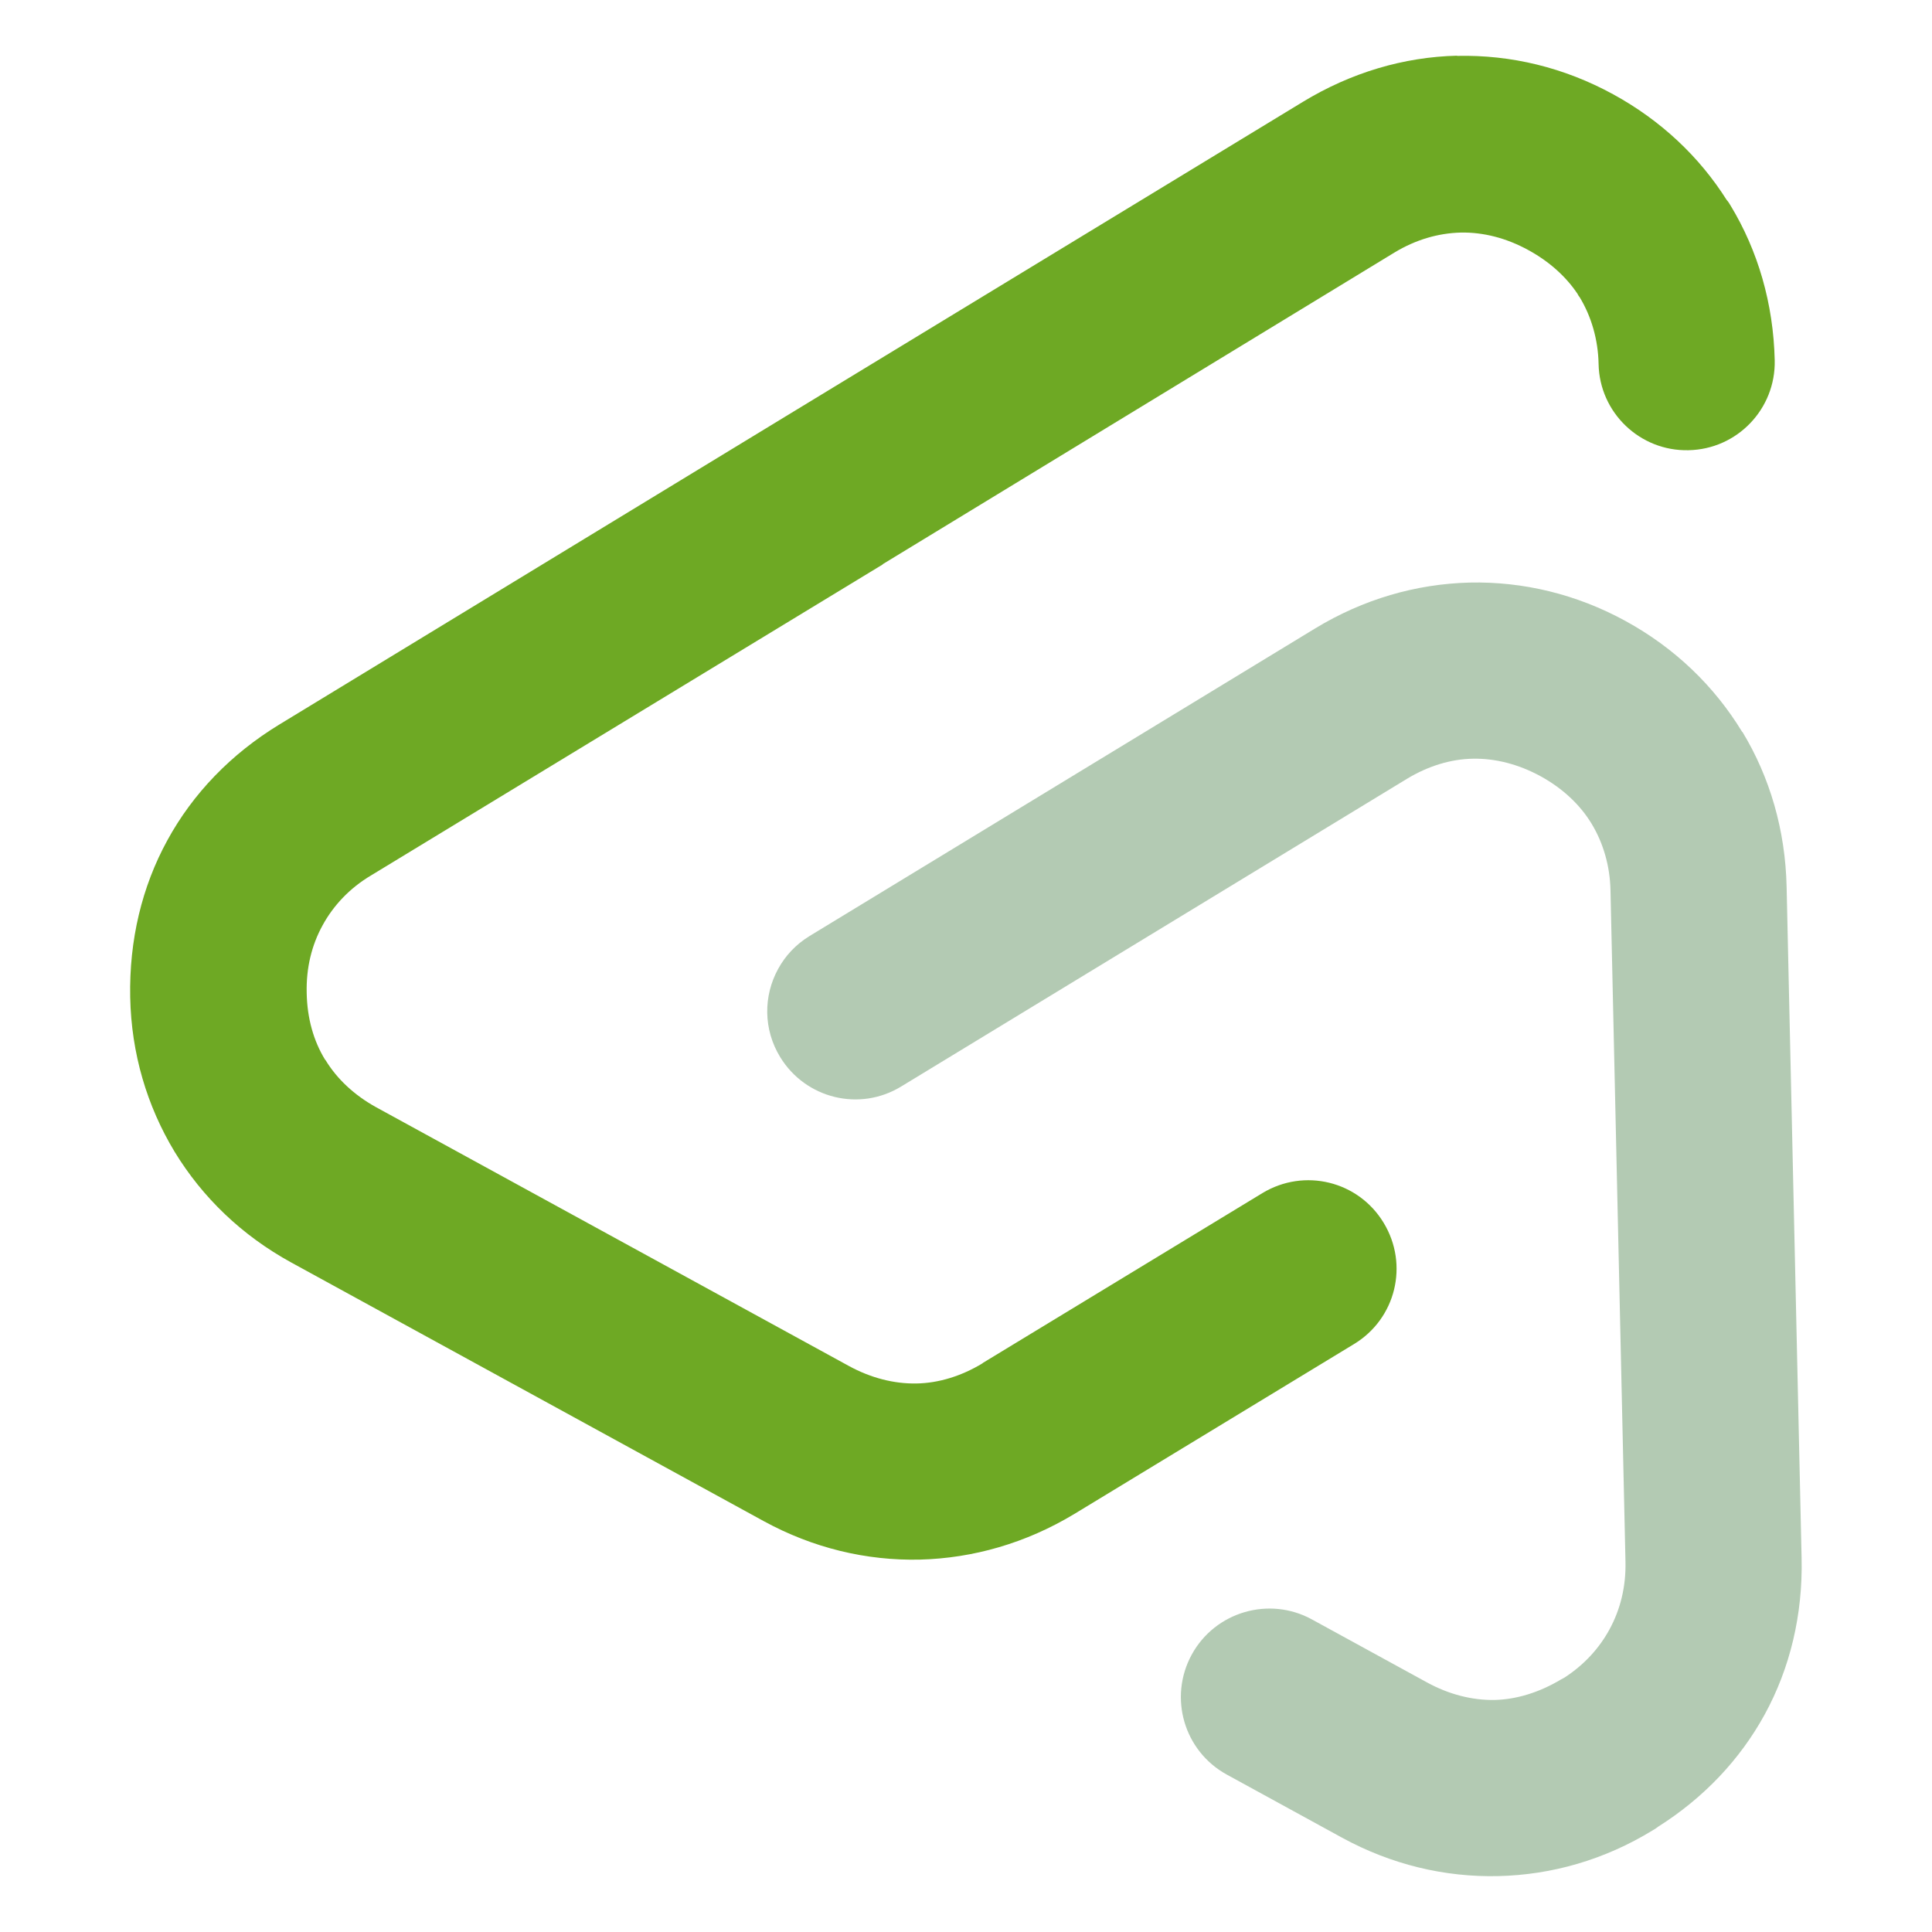
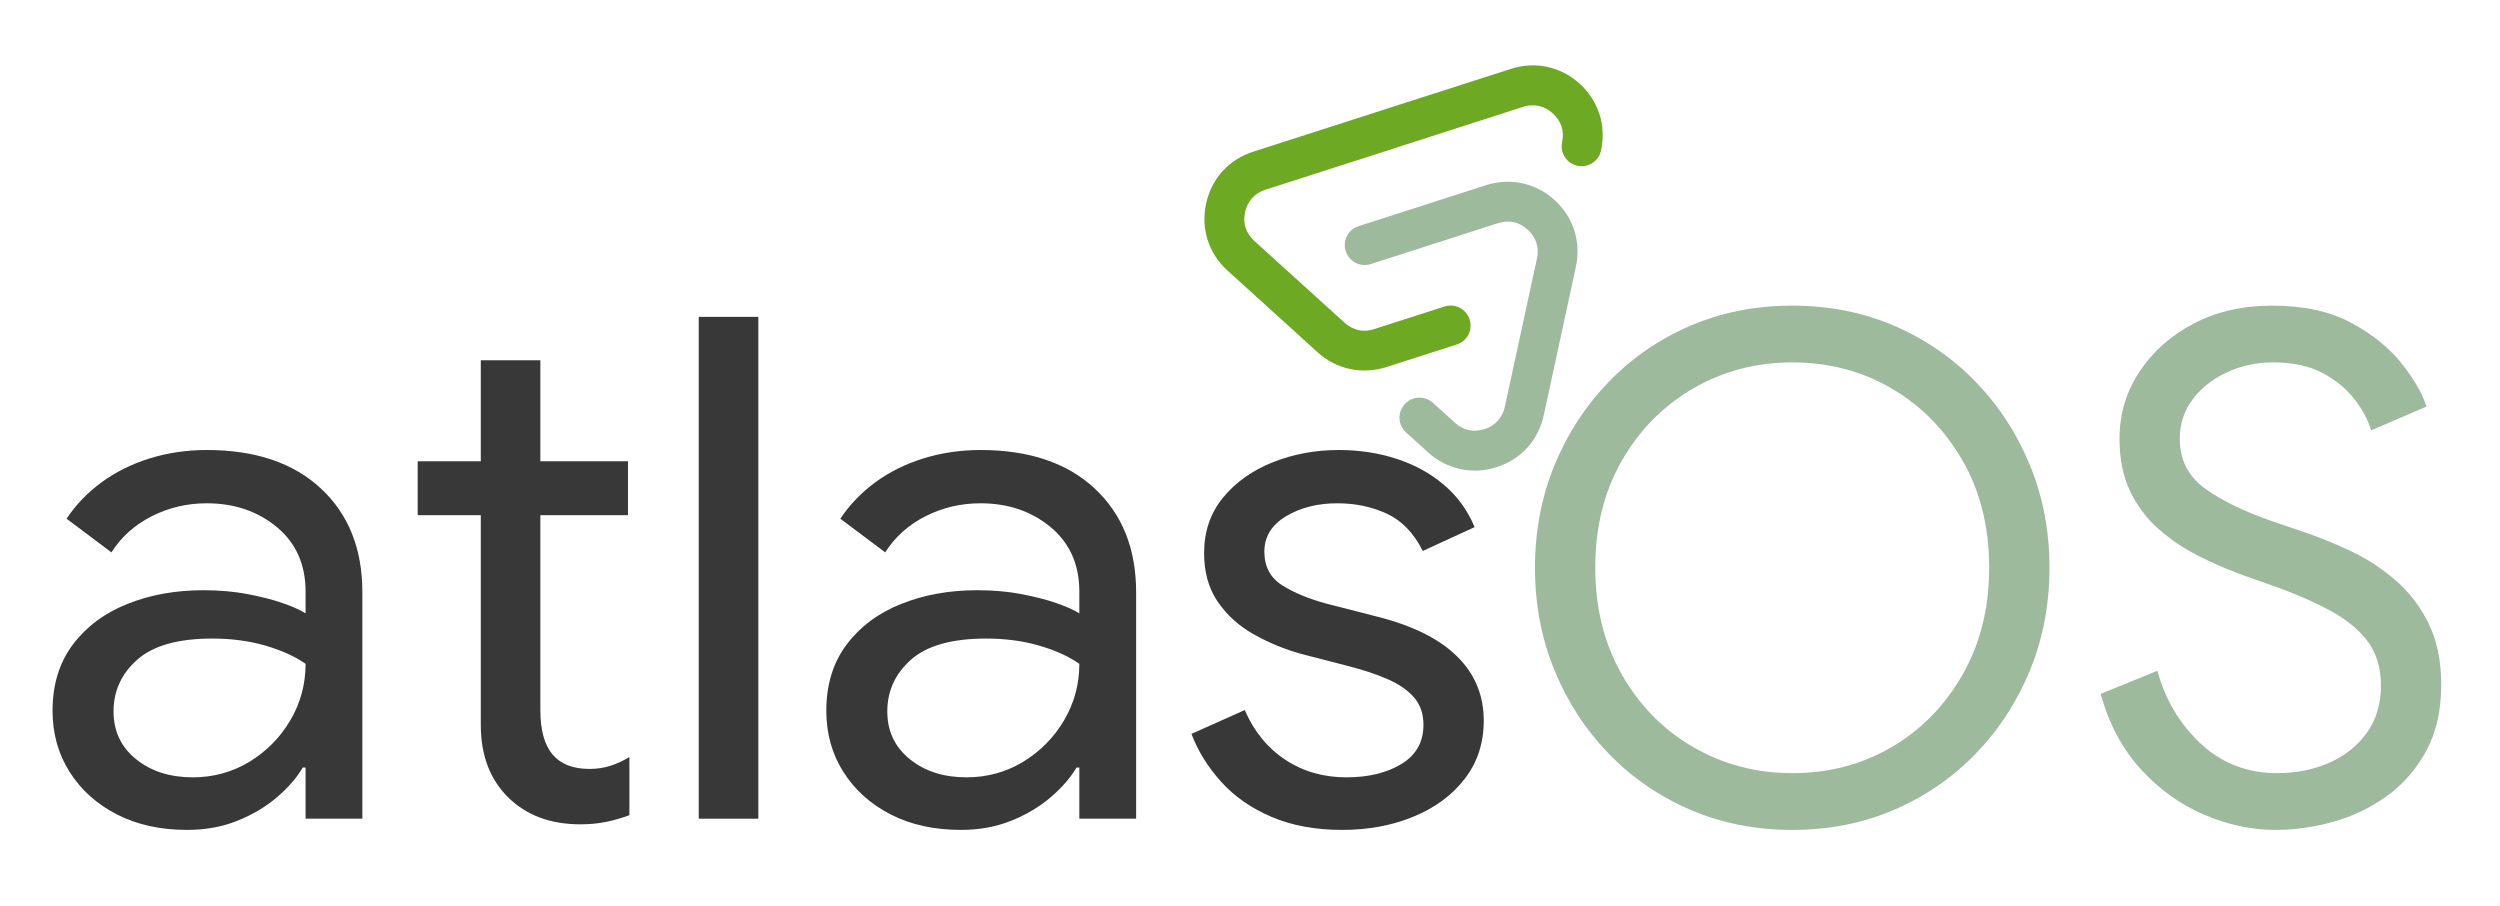
- <svg xmlns="http://www.w3.org/2000/svg" viewBox="4.775 7.689 124.306 124.306">
-   <path fill="#6ea924" fill-rule="evenodd" d="M 13.152 71.848 C 13.223 75.465 14.23 78.844 16.004 81.785 C 17.801 84.738 20.344 87.184 23.527 88.926 L 53.918 105.562 C 57.078 107.289 60.512 108.113 63.965 108.035 C 67.398 107.945 70.789 106.973 73.898 105.098 L 91.891 94.168 C 94.586 92.535 95.434 89.062 93.801 86.367 C 92.172 83.672 88.695 82.824 86 84.453 L 68.008 95.383 L 67.996 95.402 C 66.625 96.234 65.16 96.68 63.734 96.703 C 62.305 96.727 60.816 96.355 59.387 95.574 L 28.992 78.938 C 27.562 78.152 26.449 77.098 25.719 75.895 L 25.699 75.883 C 24.949 74.668 24.535 73.195 24.508 71.57 C 24.469 69.969 24.828 68.5 25.531 67.223 C 26.23 65.941 27.285 64.824 28.645 64.016 L 61.566 44.008 L 61.578 43.984 L 94.488 23.941 C 95.859 23.109 97.312 22.688 98.773 22.652 C 100.199 22.629 101.668 22.988 103.121 23.785 C 104.465 24.52 105.539 25.496 106.27 26.59 C 106.312 26.668 106.352 26.746 106.406 26.801 C 107.164 28.051 107.598 29.535 107.629 31.105 C 107.688 34.242 110.293 36.727 113.41 36.656 C 116.551 36.598 119.031 33.992 118.961 30.875 C 118.879 27.223 117.883 23.82 116.121 20.914 C 116.047 20.793 115.977 20.668 115.871 20.555 C 114.102 17.758 111.629 15.434 108.578 13.762 C 105.418 12.031 101.988 11.207 98.531 11.285 L 98.512 11.273 C 95.109 11.355 91.707 12.352 88.59 14.25 L 55.699 34.25 L 22.754 54.301 C 19.637 56.199 17.188 58.742 15.543 61.754 C 13.906 64.742 13.082 68.176 13.152 71.848 Z M 13.152 71.848 " />
-   <path fill="#b3cab3" fill-rule="evenodd" d="M 83.715 121.871 L 91.121 125.926 C 94.281 127.652 97.715 128.477 101.168 128.398 C 104.621 128.32 108.012 127.348 111.098 125.461 C 111.223 125.387 111.344 125.316 111.445 125.23 C 114.41 123.359 116.734 120.887 118.312 118.008 C 119.949 115.02 120.773 111.586 120.691 107.938 L 119.727 64.746 C 119.645 61.094 118.648 57.691 116.887 54.785 L 116.863 54.773 C 115.066 51.82 112.523 49.375 109.363 47.645 C 106.207 45.918 102.773 45.094 99.32 45.172 C 95.887 45.262 92.496 46.234 89.375 48.133 L 56.855 67.918 C 55.973 68.461 55.305 69.18 54.84 70.031 C 53.891 71.762 53.875 73.914 54.977 75.711 C 56.617 78.383 60.094 79.23 62.766 77.59 L 95.289 57.805 C 96.66 56.973 98.125 56.527 99.551 56.504 C 100.977 56.48 102.469 56.852 103.898 57.633 C 105.328 58.418 106.441 59.473 107.172 60.676 C 107.93 61.922 108.363 63.41 108.395 64.977 L 109.359 108.168 C 109.395 109.77 109.035 111.238 108.324 112.539 C 107.656 113.758 106.691 114.809 105.441 115.621 C 105.367 115.664 105.289 115.703 105.211 115.746 C 103.809 116.586 102.344 117.031 100.938 117.066 C 99.508 117.09 98.02 116.719 96.59 115.938 L 89.184 111.883 C 86.43 110.375 82.961 111.391 81.453 114.145 C 79.949 116.895 80.941 120.352 83.715 121.871 Z M 83.715 121.871 " />
+ <svg xmlns="http://www.w3.org/2000/svg" width="345" zoomAndPan="magnify" viewBox="0 0 258.75 93.75" height="125" preserveAspectRatio="xMidYMid meet" version="1.0">
+   <defs>
+     <g />
+     <clipPath id="227eaed82a">
+       <path d="M 2 15 L 256 15 L 256 93.5 L 2 93.5 Z M 2 15 " clip-rule="nonzero" />
+     </clipPath>
+     <clipPath id="93c82592b6">
+       <rect x="0" width="254" y="0" height="79" />
+     </clipPath>
+     <clipPath id="8dda4a0a48">
+       <path d="M 124 6 L 166 6 L 166 39 L 124 39 Z M 124 6 " clip-rule="nonzero" />
+     </clipPath>
+     <clipPath id="3fbd1bd434">
+       <path d="M 121.645 23.109 L 147.766 -5.707 L 179.359 22.926 L 153.234 51.746 Z M 121.645 23.109 " clip-rule="nonzero" />
+     </clipPath>
+     <clipPath id="c5b5119c34">
+       <path d="M 121.645 23.109 L 147.766 -5.707 L 179.359 22.926 L 153.234 51.746 Z M 121.645 23.109 " clip-rule="nonzero" />
+     </clipPath>
+     <clipPath id="2fe816314c">
+       <path d="M 139 18 L 164 18 L 164 49 L 139 49 Z M 139 18 " clip-rule="nonzero" />
+     </clipPath>
+     <clipPath id="bcc2e39c18">
+       <path d="M 121.645 23.109 L 147.766 -5.707 L 179.359 22.926 L 153.234 51.746 Z M 121.645 23.109 " clip-rule="nonzero" />
+     </clipPath>
+     <clipPath id="f63b7b9af7">
+       <path d="M 121.645 23.109 L 147.766 -5.707 L 179.359 22.926 L 153.234 51.746 Z M 121.645 23.109 " clip-rule="nonzero" />
+     </clipPath>
+   </defs>
+   <g clip-path="url(#227eaed82a)">
+     <g transform="matrix(1, 0, 0, 1, 2, 15)">
+       <g clip-path="url(#93c82592b6)">
+         <g fill="#373837" fill-opacity="1">
+           <g transform="translate(0.900188, 69.7353)">
+             <g>
+               <path d="M 16.469 1.16 C 13.711 1.16 11.293 0.629 9.215 -0.434 C 7.133 -1.5 5.5 -2.961 4.316 -4.824 C 3.133 -6.688 2.539 -8.801 2.539 -11.172 C 2.539 -13.879 3.242 -16.164 4.645 -18.027 C 6.047 -19.891 7.93 -21.293 10.301 -22.234 C 12.672 -23.18 15.281 -23.648 18.137 -23.648 C 19.781 -23.648 21.305 -23.516 22.707 -23.25 C 24.109 -22.984 25.332 -22.672 26.371 -22.309 C 27.41 -21.945 28.195 -21.594 28.727 -21.254 L 28.727 -23.504 C 28.727 -26.309 27.734 -28.535 25.754 -30.18 C 23.77 -31.824 21.352 -32.645 18.5 -32.645 C 16.469 -32.645 14.57 -32.199 12.805 -31.305 C 11.039 -30.41 9.648 -29.164 8.633 -27.566 L 3.988 -31.051 C 4.957 -32.5 6.168 -33.758 7.617 -34.82 C 9.066 -35.887 10.723 -36.707 12.586 -37.289 C 14.449 -37.867 16.418 -38.16 18.5 -38.16 C 23.527 -38.16 27.469 -36.828 30.324 -34.168 C 33.176 -31.508 34.605 -27.93 34.605 -23.434 L 34.605 0 L 28.727 0 L 28.727 -5.297 L 28.438 -5.297 C 27.809 -4.23 26.914 -3.203 25.754 -2.211 C 24.594 -1.223 23.227 -0.41 21.656 0.219 C 20.082 0.848 18.355 1.16 16.469 1.16 Z M 17.047 -4.281 C 19.176 -4.281 21.121 -4.812 22.887 -5.875 C 24.652 -6.941 26.066 -8.367 27.133 -10.156 C 28.195 -11.945 28.727 -13.906 28.727 -16.031 C 27.617 -16.805 26.227 -17.434 24.555 -17.918 C 22.887 -18.402 21.062 -18.645 19.078 -18.645 C 15.547 -18.645 12.961 -17.918 11.316 -16.469 C 9.672 -15.016 8.852 -13.227 8.852 -11.098 C 8.852 -9.066 9.625 -7.422 11.172 -6.168 C 12.719 -4.91 14.68 -4.281 17.047 -4.281 Z M 17.047 -4.281 " />
+             </g>
+           </g>
+         </g>
+         <g fill="#373837" fill-opacity="1">
+           <g transform="translate(39.41882, 69.7353)">
+             <g>
+               <path d="M 1.812 -31.41 L 1.812 -36.996 L 8.707 -36.996 L 8.707 -31.41 Z M 18.645 0.582 C 15.547 0.582 13.059 -0.352 11.172 -2.211 C 9.285 -4.074 8.344 -6.578 8.344 -9.723 L 8.344 -47.445 L 14.508 -47.445 L 14.508 -11.246 C 14.508 -9.164 14.934 -7.629 15.777 -6.637 C 16.625 -5.645 17.895 -5.152 19.586 -5.152 C 20.359 -5.152 21.086 -5.258 21.762 -5.477 C 22.441 -5.695 23.094 -5.996 23.723 -6.383 L 23.723 -0.363 C 22.949 -0.074 22.148 0.156 21.328 0.328 C 20.508 0.496 19.609 0.582 18.645 0.582 Z M 14.145 -31.41 L 14.145 -36.996 L 23.578 -36.996 L 23.578 -31.41 Z M 14.145 -31.41 " />
+             </g>
+           </g>
+         </g>
+         <g fill="#373837" fill-opacity="1">
+           <g transform="translate(65.82331, 69.7353)">
+             <g>
+               <path d="M 4.496 -51.941 L 10.664 -51.941 L 10.664 0 L 4.496 0 Z M 4.496 -51.941 " />
+             </g>
+           </g>
+         </g>
+         <g fill="#373837" fill-opacity="1">
+           <g transform="translate(80.98413, 69.7353)">
+             <g>
+               <path d="M 16.469 1.16 C 13.711 1.16 11.293 0.629 9.215 -0.434 C 7.133 -1.5 5.5 -2.961 4.316 -4.824 C 3.133 -6.688 2.539 -8.801 2.539 -11.172 C 2.539 -13.879 3.242 -16.164 4.645 -18.027 C 6.047 -19.891 7.93 -21.293 10.301 -22.234 C 12.672 -23.18 15.281 -23.648 18.137 -23.648 C 19.781 -23.648 21.305 -23.516 22.707 -23.25 C 24.109 -22.984 25.332 -22.672 26.371 -22.309 C 27.41 -21.945 28.195 -21.594 28.727 -21.254 L 28.727 -23.504 C 28.727 -26.309 27.734 -28.535 25.754 -30.18 C 23.77 -31.824 21.352 -32.645 18.5 -32.645 C 16.469 -32.645 14.57 -32.199 12.805 -31.305 C 11.039 -30.41 9.648 -29.164 8.633 -27.566 L 3.988 -31.051 C 4.957 -32.5 6.168 -33.758 7.617 -34.82 C 9.066 -35.887 10.723 -36.707 12.586 -37.289 C 14.449 -37.867 16.418 -38.16 18.5 -38.16 C 23.527 -38.16 27.469 -36.828 30.324 -34.168 C 33.176 -31.508 34.605 -27.93 34.605 -23.434 L 34.605 0 L 28.727 0 L 28.727 -5.297 L 28.438 -5.297 C 27.809 -4.23 26.914 -3.203 25.754 -2.211 C 24.594 -1.223 23.227 -0.41 21.656 0.219 C 20.082 0.848 18.355 1.16 16.469 1.16 Z M 17.047 -4.281 C 19.176 -4.281 21.121 -4.812 22.887 -5.875 C 24.652 -6.941 26.066 -8.367 27.133 -10.156 C 28.195 -11.945 28.727 -13.906 28.727 -16.031 C 27.617 -16.805 26.227 -17.434 24.555 -17.918 C 22.887 -18.402 21.062 -18.645 19.078 -18.645 C 15.547 -18.645 12.961 -17.918 11.316 -16.469 C 9.672 -15.016 8.852 -13.227 8.852 -11.098 C 8.852 -9.066 9.625 -7.422 11.172 -6.168 C 12.719 -4.91 14.68 -4.281 17.047 -4.281 Z M 17.047 -4.281 " />
+             </g>
+           </g>
+         </g>
+         <g fill="#373837" fill-opacity="1">
+           <g transform="translate(119.5028, 69.7353)">
+             <g>
+               <path d="M 17.41 1.16 C 14.652 1.16 12.223 0.715 10.121 -0.18 C 8.016 -1.074 6.273 -2.285 4.898 -3.809 C 3.52 -5.332 2.492 -6.988 1.812 -8.777 L 7.328 -11.246 C 8.293 -9.02 9.695 -7.305 11.535 -6.094 C 13.371 -4.883 15.477 -4.281 17.848 -4.281 C 20.117 -4.281 22.016 -4.738 23.539 -5.66 C 25.062 -6.578 25.824 -7.93 25.824 -9.723 C 25.824 -10.832 25.512 -11.766 24.883 -12.516 C 24.254 -13.262 23.336 -13.906 22.125 -14.438 C 20.918 -14.969 19.441 -15.453 17.699 -15.887 L 13.203 -17.047 C 11.461 -17.531 9.816 -18.207 8.27 -19.078 C 6.723 -19.949 5.477 -21.074 4.535 -22.453 C 3.59 -23.832 3.121 -25.512 3.121 -27.496 C 3.121 -29.719 3.773 -31.629 5.078 -33.227 C 6.383 -34.82 8.102 -36.043 10.23 -36.891 C 12.355 -37.734 14.629 -38.16 17.047 -38.16 C 19.176 -38.16 21.172 -37.855 23.031 -37.25 C 24.895 -36.648 26.527 -35.754 27.93 -34.566 C 29.332 -33.383 30.395 -31.918 31.121 -30.18 L 25.754 -27.711 C 24.836 -29.551 23.602 -30.832 22.055 -31.559 C 20.508 -32.281 18.789 -32.645 16.902 -32.645 C 14.871 -32.645 13.105 -32.199 11.605 -31.305 C 10.109 -30.41 9.359 -29.188 9.359 -27.641 C 9.359 -26.094 9.977 -24.93 11.207 -24.156 C 12.441 -23.383 13.953 -22.754 15.742 -22.27 L 21.109 -20.895 C 24.738 -19.973 27.469 -18.609 29.309 -16.793 C 31.145 -14.98 32.066 -12.77 32.066 -10.156 C 32.066 -7.836 31.41 -5.828 30.105 -4.137 C 28.801 -2.441 27.035 -1.137 24.809 -0.219 C 22.586 0.703 20.117 1.16 17.41 1.16 Z M 17.41 1.16 " />
+             </g>
+           </g>
+         </g>
+         <g fill="#9dba9d" fill-opacity="1">
+           <g transform="translate(153.6795, 69.7353)">
+             <g>
+               <path d="M 29.816 1.16 C 25.996 1.16 22.465 0.461 19.223 -0.941 C 15.984 -2.344 13.168 -4.293 10.773 -6.781 C 8.379 -9.273 6.516 -12.152 5.188 -15.414 C 3.855 -18.68 3.191 -22.199 3.191 -25.973 C 3.191 -29.742 3.855 -33.262 5.188 -36.527 C 6.516 -39.789 8.379 -42.668 10.773 -45.16 C 13.168 -47.648 15.984 -49.598 19.223 -51 C 22.465 -52.402 25.996 -53.102 29.816 -53.102 C 33.637 -53.102 37.168 -52.402 40.406 -51 C 43.648 -49.598 46.465 -47.648 48.859 -45.16 C 51.254 -42.668 53.113 -39.789 54.445 -36.527 C 55.773 -33.262 56.441 -29.742 56.441 -25.973 C 56.441 -22.199 55.773 -18.68 54.445 -15.414 C 53.113 -12.152 51.254 -9.273 48.859 -6.781 C 46.465 -4.293 43.648 -2.344 40.406 -0.941 C 37.168 0.461 33.637 1.16 29.816 1.16 Z M 29.816 -4.715 C 33.59 -4.715 37.012 -5.609 40.082 -7.398 C 43.152 -9.188 45.605 -11.691 47.445 -14.906 C 49.281 -18.125 50.199 -21.812 50.199 -25.973 C 50.199 -30.18 49.281 -33.879 47.445 -37.07 C 45.605 -40.262 43.152 -42.754 40.082 -44.543 C 37.012 -46.332 33.59 -47.227 29.816 -47.227 C 26.094 -47.227 22.684 -46.332 19.586 -44.543 C 16.492 -42.754 14.023 -40.262 12.188 -37.07 C 10.352 -33.879 9.43 -30.18 9.43 -25.973 C 9.43 -21.812 10.352 -18.125 12.188 -14.906 C 14.023 -11.691 16.492 -9.188 19.586 -7.398 C 22.684 -5.609 26.094 -4.715 29.816 -4.715 Z M 29.816 -4.715 " />
+             </g>
+           </g>
+         </g>
+         <g fill="#9dba9d" fill-opacity="1">
+           <g transform="translate(213.3072, 69.7353)">
+             <g>
+               <path d="M 20.238 1.16 C 17.727 1.16 15.234 0.629 12.77 -0.434 C 10.301 -1.5 8.125 -3.07 6.238 -5.152 C 4.352 -7.23 2.973 -9.816 2.105 -12.914 L 7.98 -15.309 C 8.801 -12.309 10.301 -9.793 12.477 -7.762 C 14.652 -5.73 17.289 -4.715 20.387 -4.715 C 22.32 -4.715 24.098 -5.066 25.719 -5.766 C 27.336 -6.469 28.645 -7.496 29.633 -8.852 C 30.625 -10.203 31.121 -11.848 31.121 -13.785 C 31.121 -15.523 30.699 -17 29.852 -18.207 C 29.004 -19.418 27.734 -20.492 26.043 -21.438 C 24.352 -22.379 22.27 -23.285 19.805 -24.156 L 16.539 -25.316 C 15.09 -25.852 13.625 -26.492 12.152 -27.242 C 10.676 -27.988 9.32 -28.91 8.09 -29.996 C 6.855 -31.086 5.875 -32.391 5.152 -33.914 C 4.426 -35.438 4.062 -37.238 4.062 -39.32 C 4.062 -41.836 4.738 -44.133 6.094 -46.211 C 7.449 -48.289 9.309 -49.961 11.68 -51.215 C 14.051 -52.473 16.781 -53.102 19.879 -53.102 C 23.117 -53.102 25.84 -52.512 28.039 -51.324 C 30.238 -50.141 31.98 -48.738 33.262 -47.117 C 34.543 -45.496 35.402 -44.012 35.836 -42.656 L 30.105 -40.191 C 29.816 -41.207 29.258 -42.258 28.438 -43.344 C 27.617 -44.434 26.516 -45.352 25.137 -46.102 C 23.758 -46.852 22.031 -47.227 19.949 -47.227 C 18.258 -47.227 16.672 -46.887 15.199 -46.211 C 13.723 -45.535 12.539 -44.602 11.645 -43.418 C 10.75 -42.234 10.301 -40.867 10.301 -39.32 C 10.301 -37.145 11.172 -35.426 12.914 -34.168 C 14.652 -32.91 17 -31.773 19.949 -30.758 L 23.359 -29.598 C 24.906 -29.066 26.492 -28.414 28.109 -27.641 C 29.73 -26.867 31.242 -25.875 32.645 -24.664 C 34.047 -23.457 35.184 -21.969 36.055 -20.203 C 36.926 -18.438 37.359 -16.324 37.359 -13.855 C 37.359 -11.195 36.84 -8.91 35.801 -7 C 34.762 -5.09 33.395 -3.531 31.703 -2.32 C 30.008 -1.113 28.16 -0.23 26.152 0.328 C 24.145 0.883 22.176 1.16 20.238 1.16 Z M 20.238 1.16 " />
+             </g>
+           </g>
+         </g>
+       </g>
+     </g>
+   </g>
+   <g clip-path="url(#8dda4a0a48)">
+     <g clip-path="url(#3fbd1bd434)">
+       <g clip-path="url(#c5b5119c34)">
+         <path fill="#6ea924" d="M 124.828 21.09 C 124.547 22.375 124.617 23.652 124.992 24.844 C 125.379 26.039 126.07 27.121 127.047 28.004 L 136.379 36.465 C 137.348 37.344 138.492 37.926 139.719 38.191 C 140.941 38.449 142.223 38.395 143.48 37.996 L 150.766 35.656 C 151.859 35.309 152.453 34.152 152.105 33.062 C 151.758 31.973 150.602 31.375 149.508 31.723 L 142.223 34.062 L 142.215 34.066 C 141.66 34.246 141.105 34.277 140.598 34.164 C 140.094 34.051 139.598 33.797 139.16 33.398 L 129.824 24.938 C 129.387 24.539 129.082 24.074 128.926 23.586 L 128.922 23.578 C 128.758 23.086 128.738 22.531 128.867 21.953 C 128.988 21.387 129.238 20.898 129.598 20.504 C 129.953 20.109 130.418 19.805 130.969 19.633 L 144.305 15.355 L 144.309 15.348 L 157.645 11.055 C 158.199 10.879 158.746 10.852 159.266 10.961 C 159.773 11.074 160.262 11.328 160.707 11.73 C 161.121 12.105 161.418 12.543 161.582 12.992 C 161.59 13.02 161.598 13.051 161.613 13.078 C 161.773 13.582 161.801 14.145 161.68 14.703 C 161.434 15.816 162.145 16.914 163.254 17.152 C 164.367 17.398 165.465 16.688 165.707 15.582 C 165.984 14.285 165.922 12.996 165.547 11.82 C 165.531 11.77 165.516 11.719 165.488 11.672 C 165.102 10.531 164.422 9.5 163.488 8.652 C 162.516 7.773 161.375 7.191 160.145 6.926 L 160.141 6.918 C 158.93 6.66 157.645 6.723 156.379 7.129 L 143.059 11.406 L 129.711 15.699 C 128.445 16.109 127.367 16.801 126.527 17.723 C 125.695 18.641 125.113 19.785 124.828 21.09 Z M 124.828 21.09 " fill-opacity="1" fill-rule="evenodd" />
+       </g>
+     </g>
+   </g>
+   <g clip-path="url(#2fe816314c)">
+     <g clip-path="url(#bcc2e39c18)">
+       <g clip-path="url(#f63b7b9af7)">
+         <path fill="#9dba9d" d="M 145.527 44.758 L 147.801 46.816 C 148.77 47.699 149.914 48.281 151.141 48.547 C 152.371 48.812 153.652 48.754 154.902 48.348 C 154.953 48.332 155 48.316 155.043 48.297 C 156.25 47.887 157.281 47.211 158.086 46.324 C 158.914 45.41 159.5 44.266 159.781 42.969 L 163.102 27.621 C 163.383 26.32 163.32 25.035 162.941 23.855 L 162.938 23.852 C 162.551 22.656 161.859 21.574 160.891 20.695 C 159.922 19.816 158.777 19.234 157.551 18.969 C 156.328 18.707 155.047 18.766 153.785 19.172 L 140.609 23.406 C 140.25 23.523 139.953 23.723 139.719 23.984 C 139.234 24.516 139.047 25.273 139.285 26 C 139.637 27.086 140.793 27.68 141.879 27.328 L 155.055 23.094 C 155.609 22.914 156.164 22.883 156.668 22.996 C 157.176 23.105 157.672 23.363 158.109 23.762 C 158.551 24.16 158.855 24.629 159.008 25.113 C 159.172 25.621 159.199 26.184 159.078 26.738 L 155.754 42.09 C 155.633 42.656 155.379 43.145 155.016 43.547 C 154.68 43.918 154.25 44.211 153.738 44.391 C 153.707 44.398 153.676 44.406 153.645 44.414 C 153.078 44.594 152.523 44.625 152.023 44.52 C 151.516 44.406 151.02 44.148 150.582 43.75 L 148.309 41.691 C 147.461 40.922 146.148 40.988 145.383 41.832 C 144.617 42.68 144.676 43.984 145.527 44.758 Z M 145.527 44.758 " fill-opacity="1" fill-rule="evenodd" />
+       </g>
+     </g>
+   </g>
</svg>
